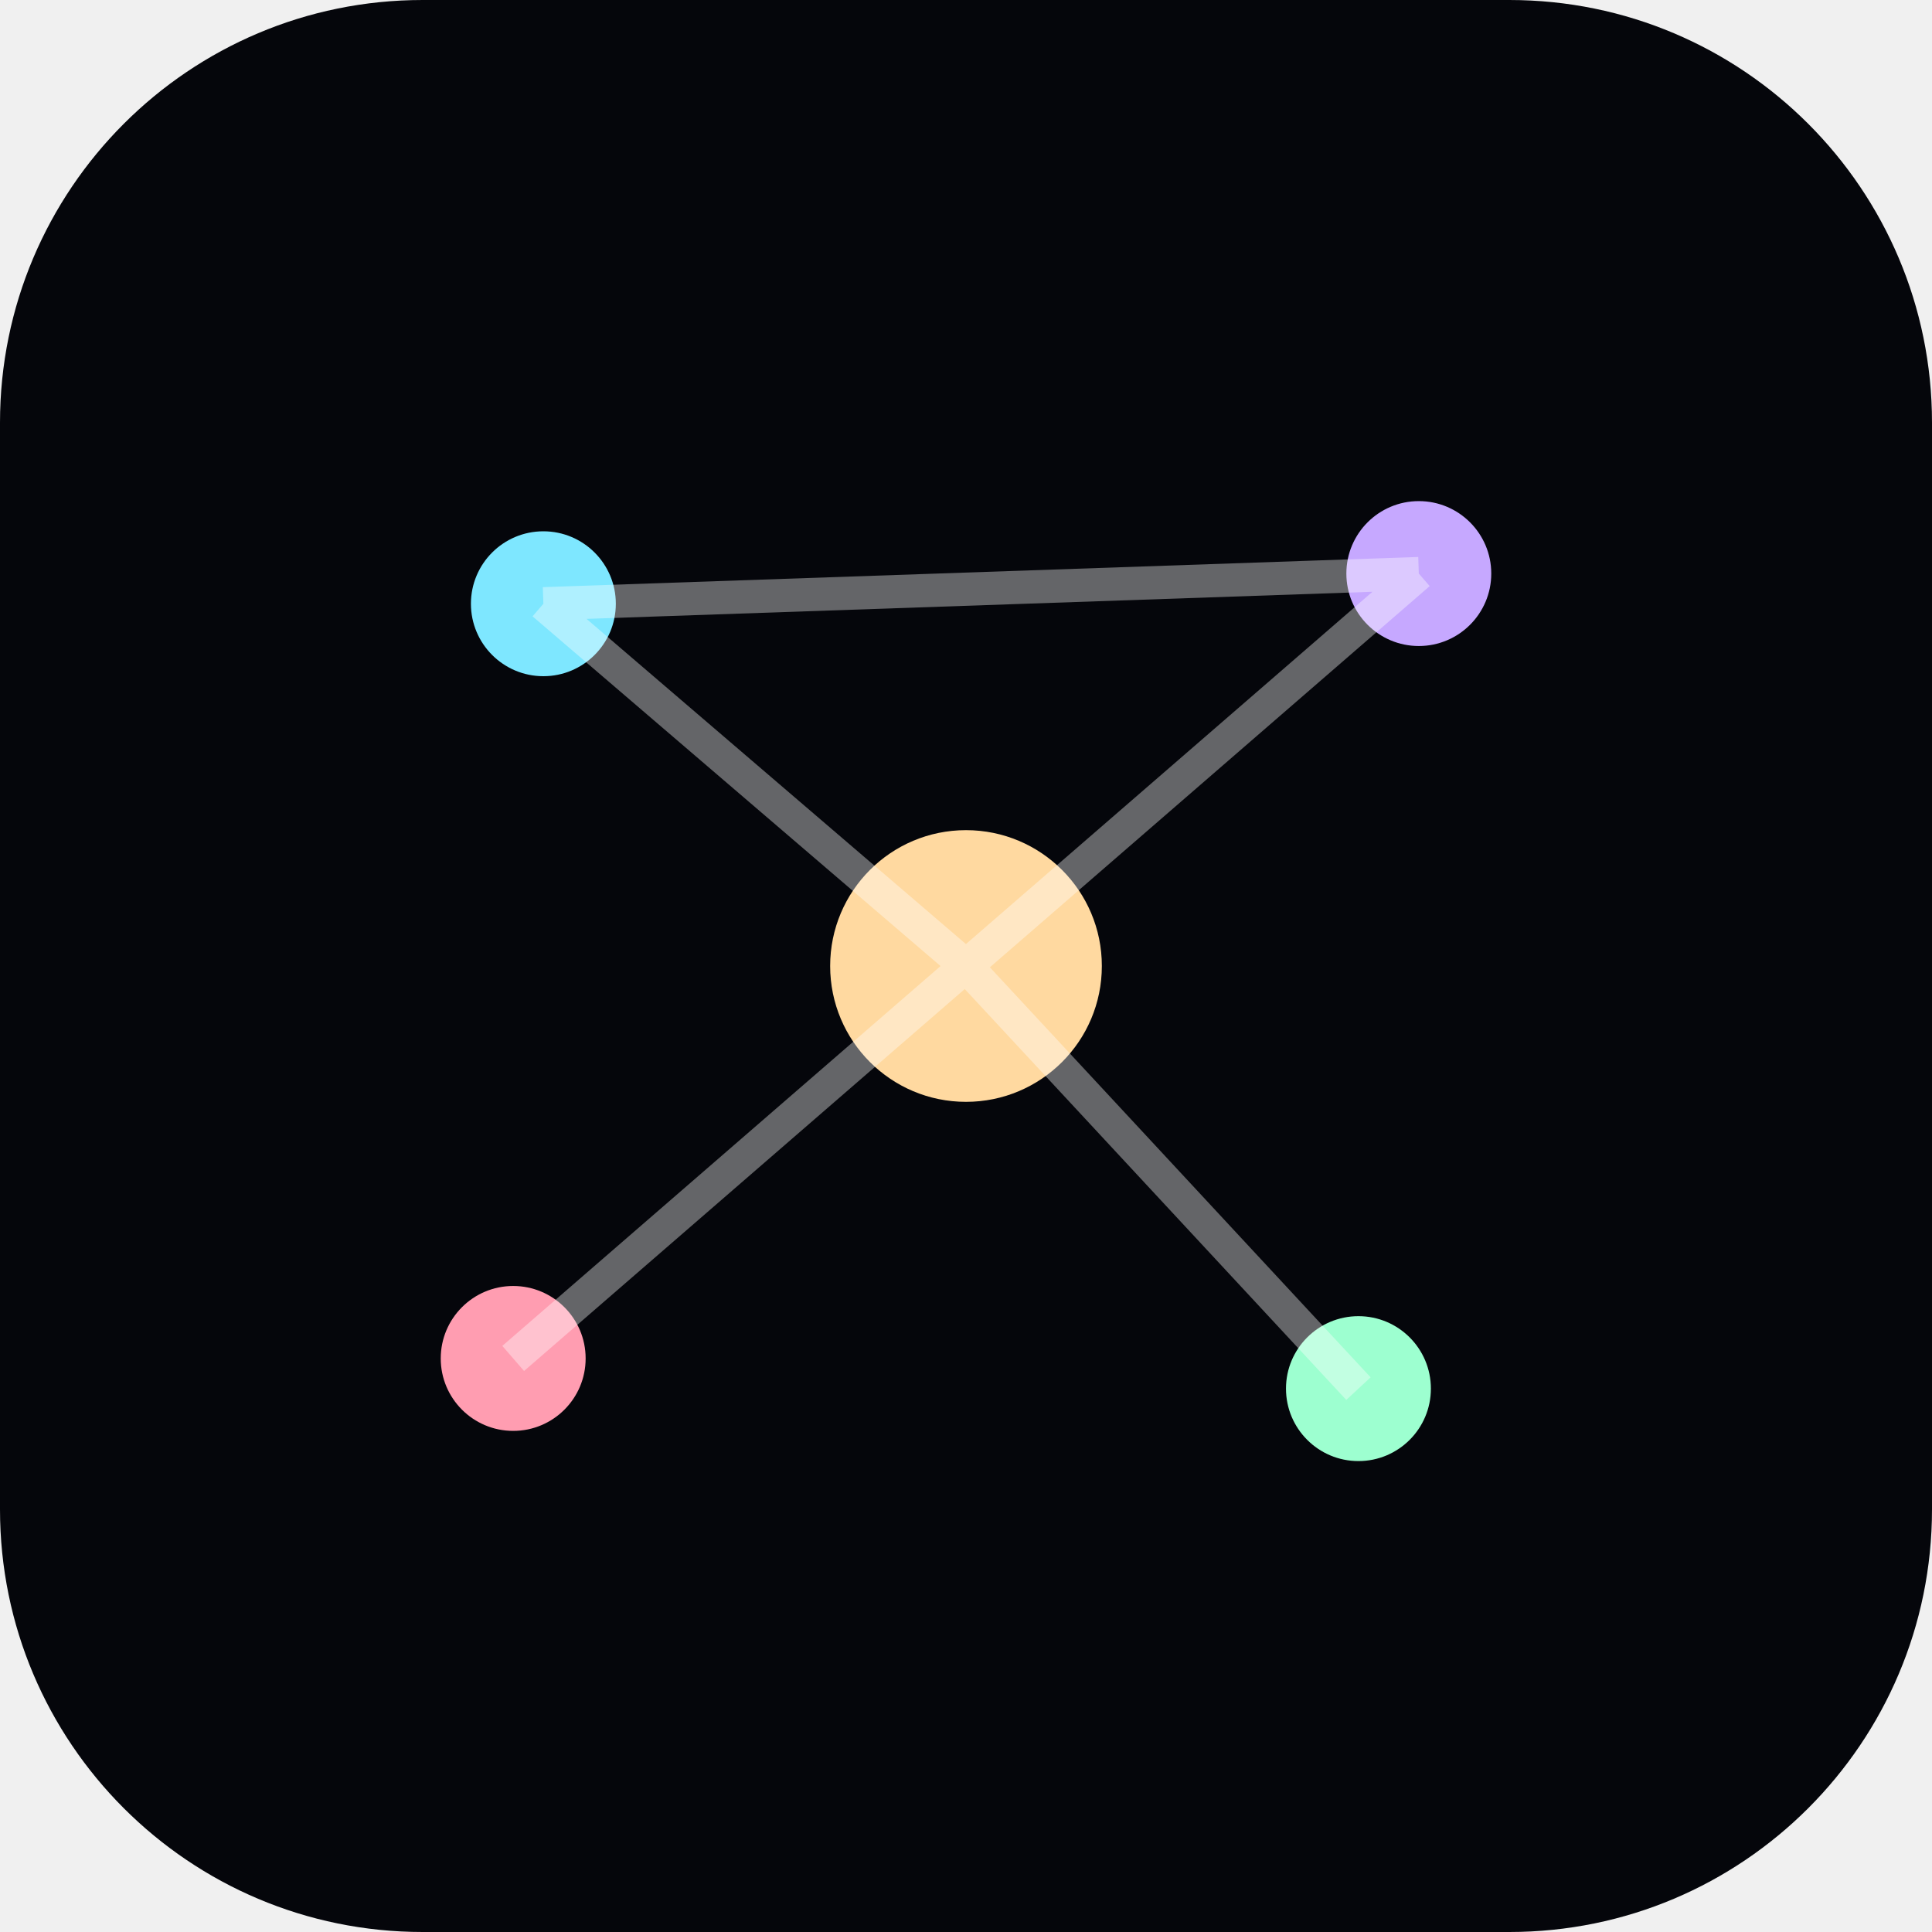
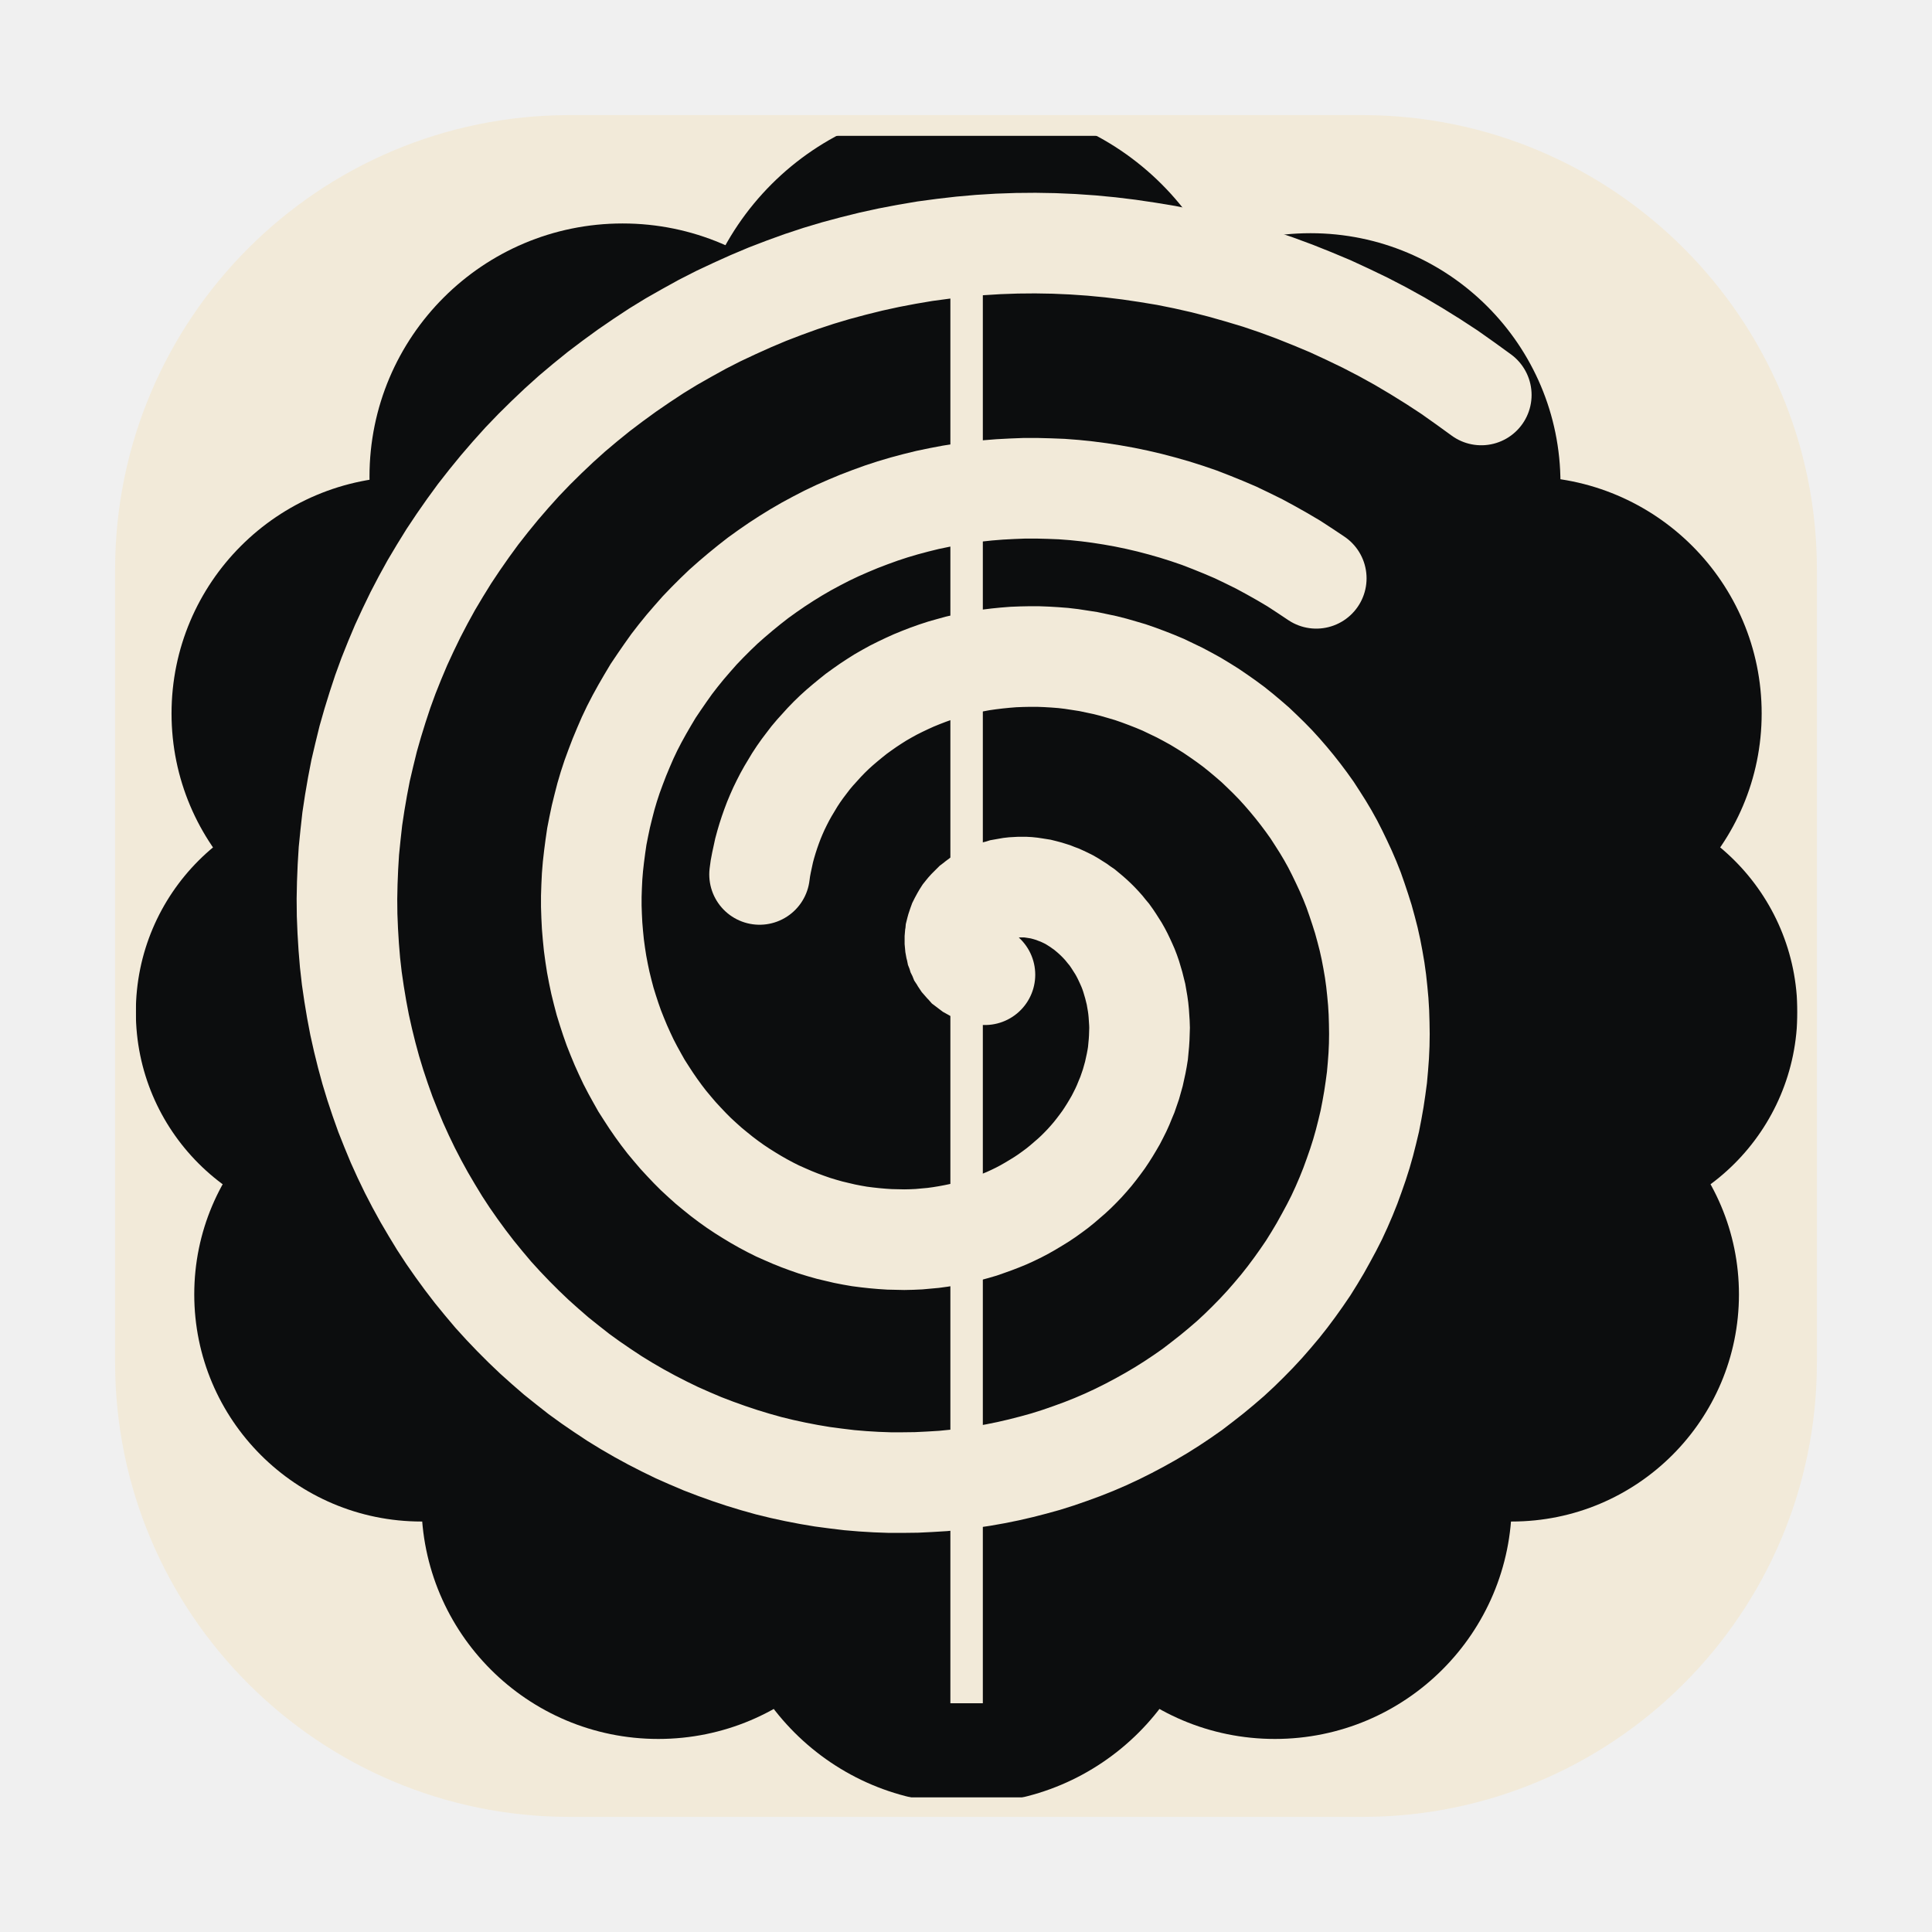
- <svg xmlns="http://www.w3.org/2000/svg" viewBox="0 0 64 64">
-   <rect width="64" height="64" rx="14" fill="#05060b" />
-   <circle cx="32" cy="32" r="4.5" fill="#ffd9a0" />
-   <circle cx="18" cy="20" r="2.4" fill="#7ee7ff" />
-   <circle cx="47" cy="19" r="2.4" fill="#c6a8ff" />
-   <circle cx="45" cy="46" r="2.4" fill="#9dffd0" />
-   <circle cx="17" cy="45" r="2.4" fill="#ff9db1" />
-   <g stroke="#ffffff" stroke-opacity=".38" stroke-width="1.1">
-     <path d="M32 32 18 20M32 32 47 19M32 32 45 46M32 32 17 45M18 20 47 19" />
+ <svg xmlns="http://www.w3.org/2000/svg" viewBox="0 0 1024 1024" role="img" aria-label="Cortex">
+   <rect x="61" y="61" width="902" height="902" rx="241" fill="#f2ead9" />
+   <defs>
+     <mask id="cortex-trail">
+       <rect width="1024" height="1024" fill="#fff" />
+       <path d="M 523.3 517.0 L 522.2 516.8 L 521.1 516.6 L 520.1 516.4 L 519.1 516.1 L 518.1 515.7 L 517.1 515.3 L 516.1 514.8 L 515.2 514.3 L 514.3 513.8 L 513.5 513.2 L 512.6 512.5 L 511.8 511.9 L 511.1 511.1 L 510.4 510.4 L 509.7 509.6 L 509.0 508.8 L 508.4 507.9 L 507.9 507.0 L 507.3 506.1 L 506.9 505.1 L 506.4 504.1 L 506.1 503.1 L 505.7 502.1 L 505.5 501.1 L 505.2 500.0 L 505.0 498.9 L 504.9 497.8 L 504.8 496.7 L 504.8 495.5 L 504.8 494.4 L 504.9 493.2 L 505.1 492.1 L 505.2 490.9 L 505.5 489.7 L 505.8 488.6 L 506.2 487.4 L 506.6 486.2 L 507.0 485.1 L 507.6 483.9 L 508.2 482.8 L 508.8 481.7 L 509.5 480.5 L 510.2 479.4 L 511.0 478.4 L 511.9 477.3 L 512.8 476.3 L 513.8 475.3 L 514.8 474.3 L 515.8 473.3 L 517.0 472.4 L 518.1 471.5 L 519.3 470.6 L 520.6 469.8 L 521.9 469.0 L 523.3 468.3 L 524.7 467.6 L 526.1 466.9 L 527.6 466.3 L 529.1 465.7 L 530.7 465.2 L 532.3 464.8 L 533.9 464.3 L 535.6 464.0 L 537.3 463.7 L 539.0 463.4 L 540.8 463.2 L 542.6 463.1 L 544.4 463.0 L 546.2 463.0 L 548.1 463.0 L 549.9 463.1 L 551.8 463.3 L 553.8 463.6 L 555.7 463.9 L 557.6 464.2 L 559.6 464.7 L 561.5 465.2 L 563.5 465.8 L 565.4 466.4 L 567.4 467.2 L 569.3 467.9 L 571.3 468.8 L 573.2 469.7 L 575.2 470.7 L 577.1 471.8 L 579.0 473.0 L 580.9 474.2 L 582.7 475.5 L 584.6 476.8 L 586.4 478.3 L 588.2 479.8 L 590.0 481.4 L 591.7 483.0 L 593.4 484.7 L 595.1 486.5 L 596.7 488.3 L 598.3 490.3 L 599.9 492.2 L 601.4 494.3 L 602.8 496.4 L 604.2 498.6 L 605.6 500.8 L 606.9 503.1 L 608.1 505.4 L 609.3 507.9 L 610.4 510.3 L 611.5 512.8 L 612.5 515.4 L 613.4 518.0 L 614.2 520.7 L 615.0 523.4 L 615.7 526.2 L 616.4 529.0 L 616.9 531.9 L 617.4 534.8 L 617.8 537.7 L 618.1 540.7 L 618.3 543.7 L 618.5 546.7 L 618.6 549.7 L 618.5 552.8 L 618.4 555.9 L 618.2 559.0 L 617.9 562.2 L 617.6 565.4 L 617.1 568.5 L 616.5 571.7 L 615.8 574.9 L 615.1 578.1 L 614.2 581.3 L 613.3 584.5 L 612.2 587.7 L 611.1 590.9 L 609.8 594.0 L 608.5 597.2 L 607.1 600.3 L 605.5 603.5 L 603.9 606.6 L 602.1 609.7 L 600.3 612.7 L 598.4 615.7 L 596.4 618.7 L 594.2 621.7 L 592.0 624.6 L 589.7 627.5 L 587.3 630.3 L 584.8 633.1 L 582.2 635.8 L 579.5 638.5 L 576.7 641.1 L 573.8 643.6 L 570.9 646.1 L 567.8 648.6 L 564.7 650.9 L 561.5 653.2 L 558.2 655.4 L 554.8 657.5 L 551.3 659.6 L 547.8 661.6 L 544.2 663.5 L 540.5 665.3 L 536.8 667.0 L 532.9 668.6 L 529.0 670.1 L 525.1 671.5 L 521.1 672.9 L 517.0 674.1 L 512.9 675.2 L 508.7 676.2 L 504.4 677.1 L 500.1 677.9 L 495.8 678.6 L 491.4 679.2 L 487.0 679.6 L 482.6 680.0 L 478.1 680.2 L 473.6 680.3 L 469.0 680.2 L 464.5 680.1 L 459.9 679.8 L 455.3 679.4 L 450.7 678.9 L 446.0 678.3 L 441.4 677.5 L 436.8 676.6 L 432.1 675.5 L 427.5 674.4 L 422.9 673.1 L 418.3 671.7 L 413.7 670.1 L 409.1 668.4 L 404.6 666.6 L 400.0 664.6 L 395.5 662.6 L 391.1 660.4 L 386.6 658.0 L 382.2 655.5 L 377.9 652.9 L 373.6 650.2 L 369.4 647.4 L 365.2 644.4 L 361.1 641.3 L 357.0 638.0 L 353.0 634.7 L 349.1 631.2 L 345.2 627.6 L 341.5 623.9 L 337.8 620.0 L 334.2 616.1 L 330.7 612.0 L 327.2 607.8 L 323.9 603.5 L 320.7 599.1 L 317.6 594.6 L 314.6 590.0 L 311.6 585.3 L 308.9 580.5 L 306.2 575.6 L 303.6 570.6 L 301.2 565.5 L 298.9 560.4 L 296.7 555.1 L 294.6 549.8 L 292.7 544.4 L 290.9 538.9 L 289.2 533.4 L 287.7 527.7 L 286.3 522.0 L 285.1 516.3 L 284.0 510.5 L 283.1 504.7 L 282.3 498.8 L 281.7 492.8 L 281.2 486.8 L 280.9 480.8 L 280.7 474.8 L 280.7 468.7 L 280.9 462.6 L 281.2 456.4 L 281.7 450.3 L 282.4 444.1 L 283.2 438.0 L 284.1 431.8 L 285.3 425.7 L 286.6 419.5 L 288.1 413.4 L 289.7 407.2 L 291.5 401.1 L 293.5 395.0 L 295.7 389.0 L 298.0 383.0 L 300.5 377.0 L 303.1 371.0 L 305.9 365.1 L 308.9 359.3 L 312.1 353.5 L 315.4 347.8 L 318.8 342.1 L 322.5 336.6 L 326.3 331.1 L 330.2 325.6 L 334.3 320.3 L 338.6 315.0 L 343.0 309.9 L 347.5 304.8 L 352.3 299.8 L 357.1 295.0 L 362.1 290.2 L 367.3 285.6 L 372.6 281.1 L 378.0 276.7 L 383.5 272.4 L 389.2 268.3 L 395.0 264.3 L 401.0 260.4 L 407.0 256.7 L 413.2 253.1 L 419.5 249.7 L 425.9 246.4 L 432.4 243.3 L 439.0 240.4 L 445.7 237.6 L 452.5 235.0 L 459.4 232.5 L 466.4 230.2 L 473.5 228.1 L 480.6 226.2 L 487.9 224.4 L 495.1 222.9 L 502.5 221.5 L 509.9 220.3 L 517.4 219.3 L 524.9 218.5 L 532.4 217.9 L 540.0 217.5 L 547.7 217.2 L 555.3 217.2 L 563.0 217.4 L 570.7 217.7 L 578.5 218.3 L 586.2 219.1 L 593.9 220.1 L 601.6 221.3 L 609.4 222.7 L 617.1 224.3 L 624.8 226.1 L 632.4 228.1 L 640.1 230.3 L 647.7 232.7 L 655.3 235.3 L 662.8 238.2 L 670.2 241.2 L 677.7 244.4 L 685.0 247.9 L 692.3 251.5 L 699.5 255.4 L 706.6 259.4 L 713.7 263.6 L 720.6 268.1 L 727.5 272.7" stroke="#000" stroke-width="62" stroke-linecap="round" fill="none" />
+       <path d="M 384.4 455.2 L 384.9 451.5 L 385.6 447.8 L 386.4 444.1 L 387.2 440.4 L 388.2 436.7 L 389.3 433.0 L 390.5 429.3 L 391.8 425.6 L 393.2 421.9 L 394.7 418.3 L 396.3 414.7 L 398.1 411.0 L 399.9 407.5 L 401.9 403.9 L 404.0 400.4 L 406.1 396.9 L 408.4 393.4 L 410.8 390.0 L 413.3 386.7 L 415.9 383.3 L 418.6 380.1 L 421.5 376.9 L 424.4 373.7 L 427.4 370.6 L 430.5 367.6 L 433.7 364.7 L 437.1 361.8 L 440.5 359.0 L 444.0 356.2 L 447.6 353.6 L 451.3 351.0 L 455.1 348.5 L 458.9 346.1 L 462.9 343.8 L 466.9 341.6 L 471.1 339.5 L 475.3 337.5 L 479.5 335.6 L 483.9 333.8 L 488.3 332.1 L 492.8 330.5 L 497.4 329.0 L 502.0 327.7 L 506.7 326.4 L 511.4 325.3 L 516.2 324.3 L 521.0 323.4 L 525.9 322.7 L 530.8 322.1 L 535.8 321.6 L 540.8 321.2 L 545.9 321.0 L 550.9 320.9 L 556.0 320.9 L 561.2 321.1 L 566.3 321.4 L 571.5 321.8 L 576.6 322.4 L 581.8 323.2 L 587.0 324.0 L 592.2 325.1 L 597.4 326.2 L 602.5 327.5 L 607.7 329.0 L 612.8 330.5 L 618.0 332.3 L 623.1 334.2 L 628.2 336.2 L 633.2 338.3 L 638.2 340.7 L 643.2 343.1 L 648.1 345.7 L 653.0 348.4 L 657.8 351.3 L 662.6 354.3 L 667.3 357.5 L 672.0 360.8 L 676.6 364.2 L 681.1 367.8 L 685.5 371.5 L 689.9 375.3 L 694.1 379.3 L 698.3 383.4 L 702.4 387.6 L 706.4 392.0 L 710.3 396.5 L 714.1 401.1 L 717.8 405.8 L 721.4 410.6 L 724.9 415.5 L 728.2 420.6 L 731.5 425.8 L 734.6 431.0 L 737.6 436.4 L 740.4 441.9 L 743.1 447.5 L 745.7 453.1 L 748.2 458.9 L 750.5 464.7 L 752.6 470.7 L 754.6 476.7 L 756.5 482.7 L 758.2 488.9 L 759.8 495.1 L 761.2 501.4 L 762.4 507.7 L 763.5 514.1 L 764.4 520.6 L 765.1 527.1 L 765.7 533.6 L 766.1 540.2 L 766.3 546.8 L 766.4 553.5 L 766.3 560.2 L 766.0 566.9 L 765.5 573.6 L 764.9 580.3 L 764.0 587.0 L 763.0 593.7 L 761.8 600.5 L 760.5 607.2 L 758.9 613.9 L 757.2 620.6 L 755.3 627.3 L 753.2 633.9 L 750.9 640.5 L 748.5 647.1 L 745.9 653.6 L 743.1 660.1 L 740.1 666.6 L 736.9 672.9 L 733.5 679.2 L 730.0 685.5 L 726.3 691.7 L 722.5 697.8 L 718.4 703.8 L 714.2 709.7 L 709.8 715.6 L 705.3 721.3 L 700.5 727.0 L 695.7 732.5 L 690.6 738.0 L 685.4 743.3 L 680.1 748.5 L 674.6 753.6 L 668.9 758.5 L 663.1 763.3 L 657.1 768.0 L 651.1 772.6 L 644.8 777.0 L 638.5 781.2 L 632.0 785.3 L 625.4 789.2 L 618.6 793.0 L 611.8 796.6 L 604.8 800.1 L 597.7 803.4 L 590.5 806.5 L 583.2 809.4 L 575.8 812.1 L 568.3 814.7 L 560.7 817.1 L 553.1 819.2 L 545.3 821.2 L 537.5 823.0 L 529.6 824.6 L 521.7 826.0 L 513.7 827.2 L 505.6 828.2 L 497.5 829.0 L 489.3 829.5 L 481.1 829.9 L 472.9 830.0 L 464.6 830.0 L 456.3 829.7 L 448.0 829.2 L 439.7 828.5 L 431.4 827.5 L 423.1 826.4 L 414.8 825.0 L 406.5 823.4 L 398.2 821.6 L 390.0 819.6 L 381.8 817.3 L 373.6 814.8 L 365.5 812.1 L 357.4 809.2 L 349.3 806.1 L 341.3 802.7 L 333.4 799.2 L 325.6 795.4 L 317.8 791.4 L 310.1 787.2 L 302.5 782.8 L 295.0 778.2 L 287.6 773.3 L 280.3 768.3 L 273.1 763.1 L 266.1 757.6 L 259.1 752.0 L 252.3 746.1 L 245.6 740.1 L 239.1 733.9 L 232.7 727.5 L 226.4 720.9 L 220.3 714.2 L 214.4 707.2 L 208.6 700.1 L 203.0 692.8 L 197.6 685.4 L 192.3 677.8 L 187.2 670.0 L 182.4 662.1 L 177.7 654.1 L 173.2 645.9 L 168.9 637.6 L 164.8 629.1 L 160.9 620.5 L 157.3 611.8 L 153.8 603.0 L 150.6 594.0 L 147.6 585.0 L 144.8 575.8 L 142.3 566.6 L 140.0 557.3 L 137.9 547.9 L 136.1 538.4 L 134.5 528.8 L 133.1 519.2 L 132.0 509.5 L 131.2 499.8 L 130.6 490.0 L 130.2 480.2 L 130.1 470.3 L 130.3 460.5 L 130.7 450.6 L 131.3 440.7 L 132.3 430.8 L 133.4 420.9 L 134.9 411.0 L 136.6 401.1 L 138.5 391.2 L 140.8 381.4 L 143.2 371.6 L 146.0 361.8 L 149.0 352.1 L 152.2 342.4 L 155.7 332.8 L 159.5 323.3 L 163.5 313.8 L 167.8 304.5 L 172.3 295.2 L 177.1 286.0 L 182.1 276.9 L 187.4 268.0 L 192.9 259.1 L 198.7 250.4 L 204.7 241.8 L 210.9 233.3 L 217.4 225.0 L 224.1 216.8 L 231.0 208.8 L 238.1 200.9 L 245.5 193.2 L 253.1 185.7 L 260.8 178.4 L 268.8 171.2 L 277.0 164.3 L 285.4 157.5 L 294.0 151.0 L 302.8 144.6 L 311.7 138.5 L 320.8 132.5 L 330.1 126.8 L 339.6 121.4 L 349.2 116.1 L 359.0 111.1 L 369.0 106.4 L 379.0 101.9 L 389.2 97.6 L 399.6 93.6 L 410.1 89.8 L 420.7 86.3 L 431.4 83.1 L 442.2 80.2 L 453.1 77.5 L 464.1 75.1 L 475.1 73.0 L 486.3 71.1 L 497.5 69.6 L 508.8 68.3 L 520.1 67.3 L 531.5 66.6 L 543.0 66.2 L 554.4 66.1 L 565.9 66.3 L 577.4 66.8 L 589.0 67.6 L 600.5 68.7 L 612.0 70.1 L 623.5 71.8 L 635.0 73.7 L 646.4 76.0 L 657.9 78.6 L 669.2 81.5 L 680.5 84.7 L 691.8 88.1 L 703.0 91.9 L 714.1 96.0 L 725.1 100.4 L 736.1 105.0 L 746.9 110.0 L 757.7 115.2 L 768.3 120.7 L 778.8 126.5 L 789.1 132.6 L 799.4 139.0 L 809.5 145.6 L 819.4 152.6 L 829.2 159.7" stroke="#000" stroke-width="62" stroke-linecap="round" fill="none" />
+       <line x1="512" y1="58" x2="512" y2="966" stroke="#000" stroke-width="20" />
+     </mask>
+   </defs>
+   <g transform="translate(72 72) scale(0.86)" fill="#0c0d0e" mask="url(#cortex-trail)">
+     <circle cx="512" cy="512" r="330" />
+     <circle cx="300" cy="210" r="156" />
+     <circle cx="512" cy="150" r="170" />
+     <circle cx="724" cy="214" r="154" />
+     <circle cx="168" cy="356" r="146" />
+     <circle cx="856" cy="356" r="146" />
+     <circle cx="132" cy="540" r="132" />
+     <circle cx="892" cy="540" r="132" />
+     <circle cx="176" cy="714" r="140" />
+     <circle cx="848" cy="714" r="140" />
+     <circle cx="322" cy="842" r="146" />
+     <circle cx="702" cy="842" r="146" />
+     <circle cx="512" cy="878" r="150" />
  </g>
</svg>
